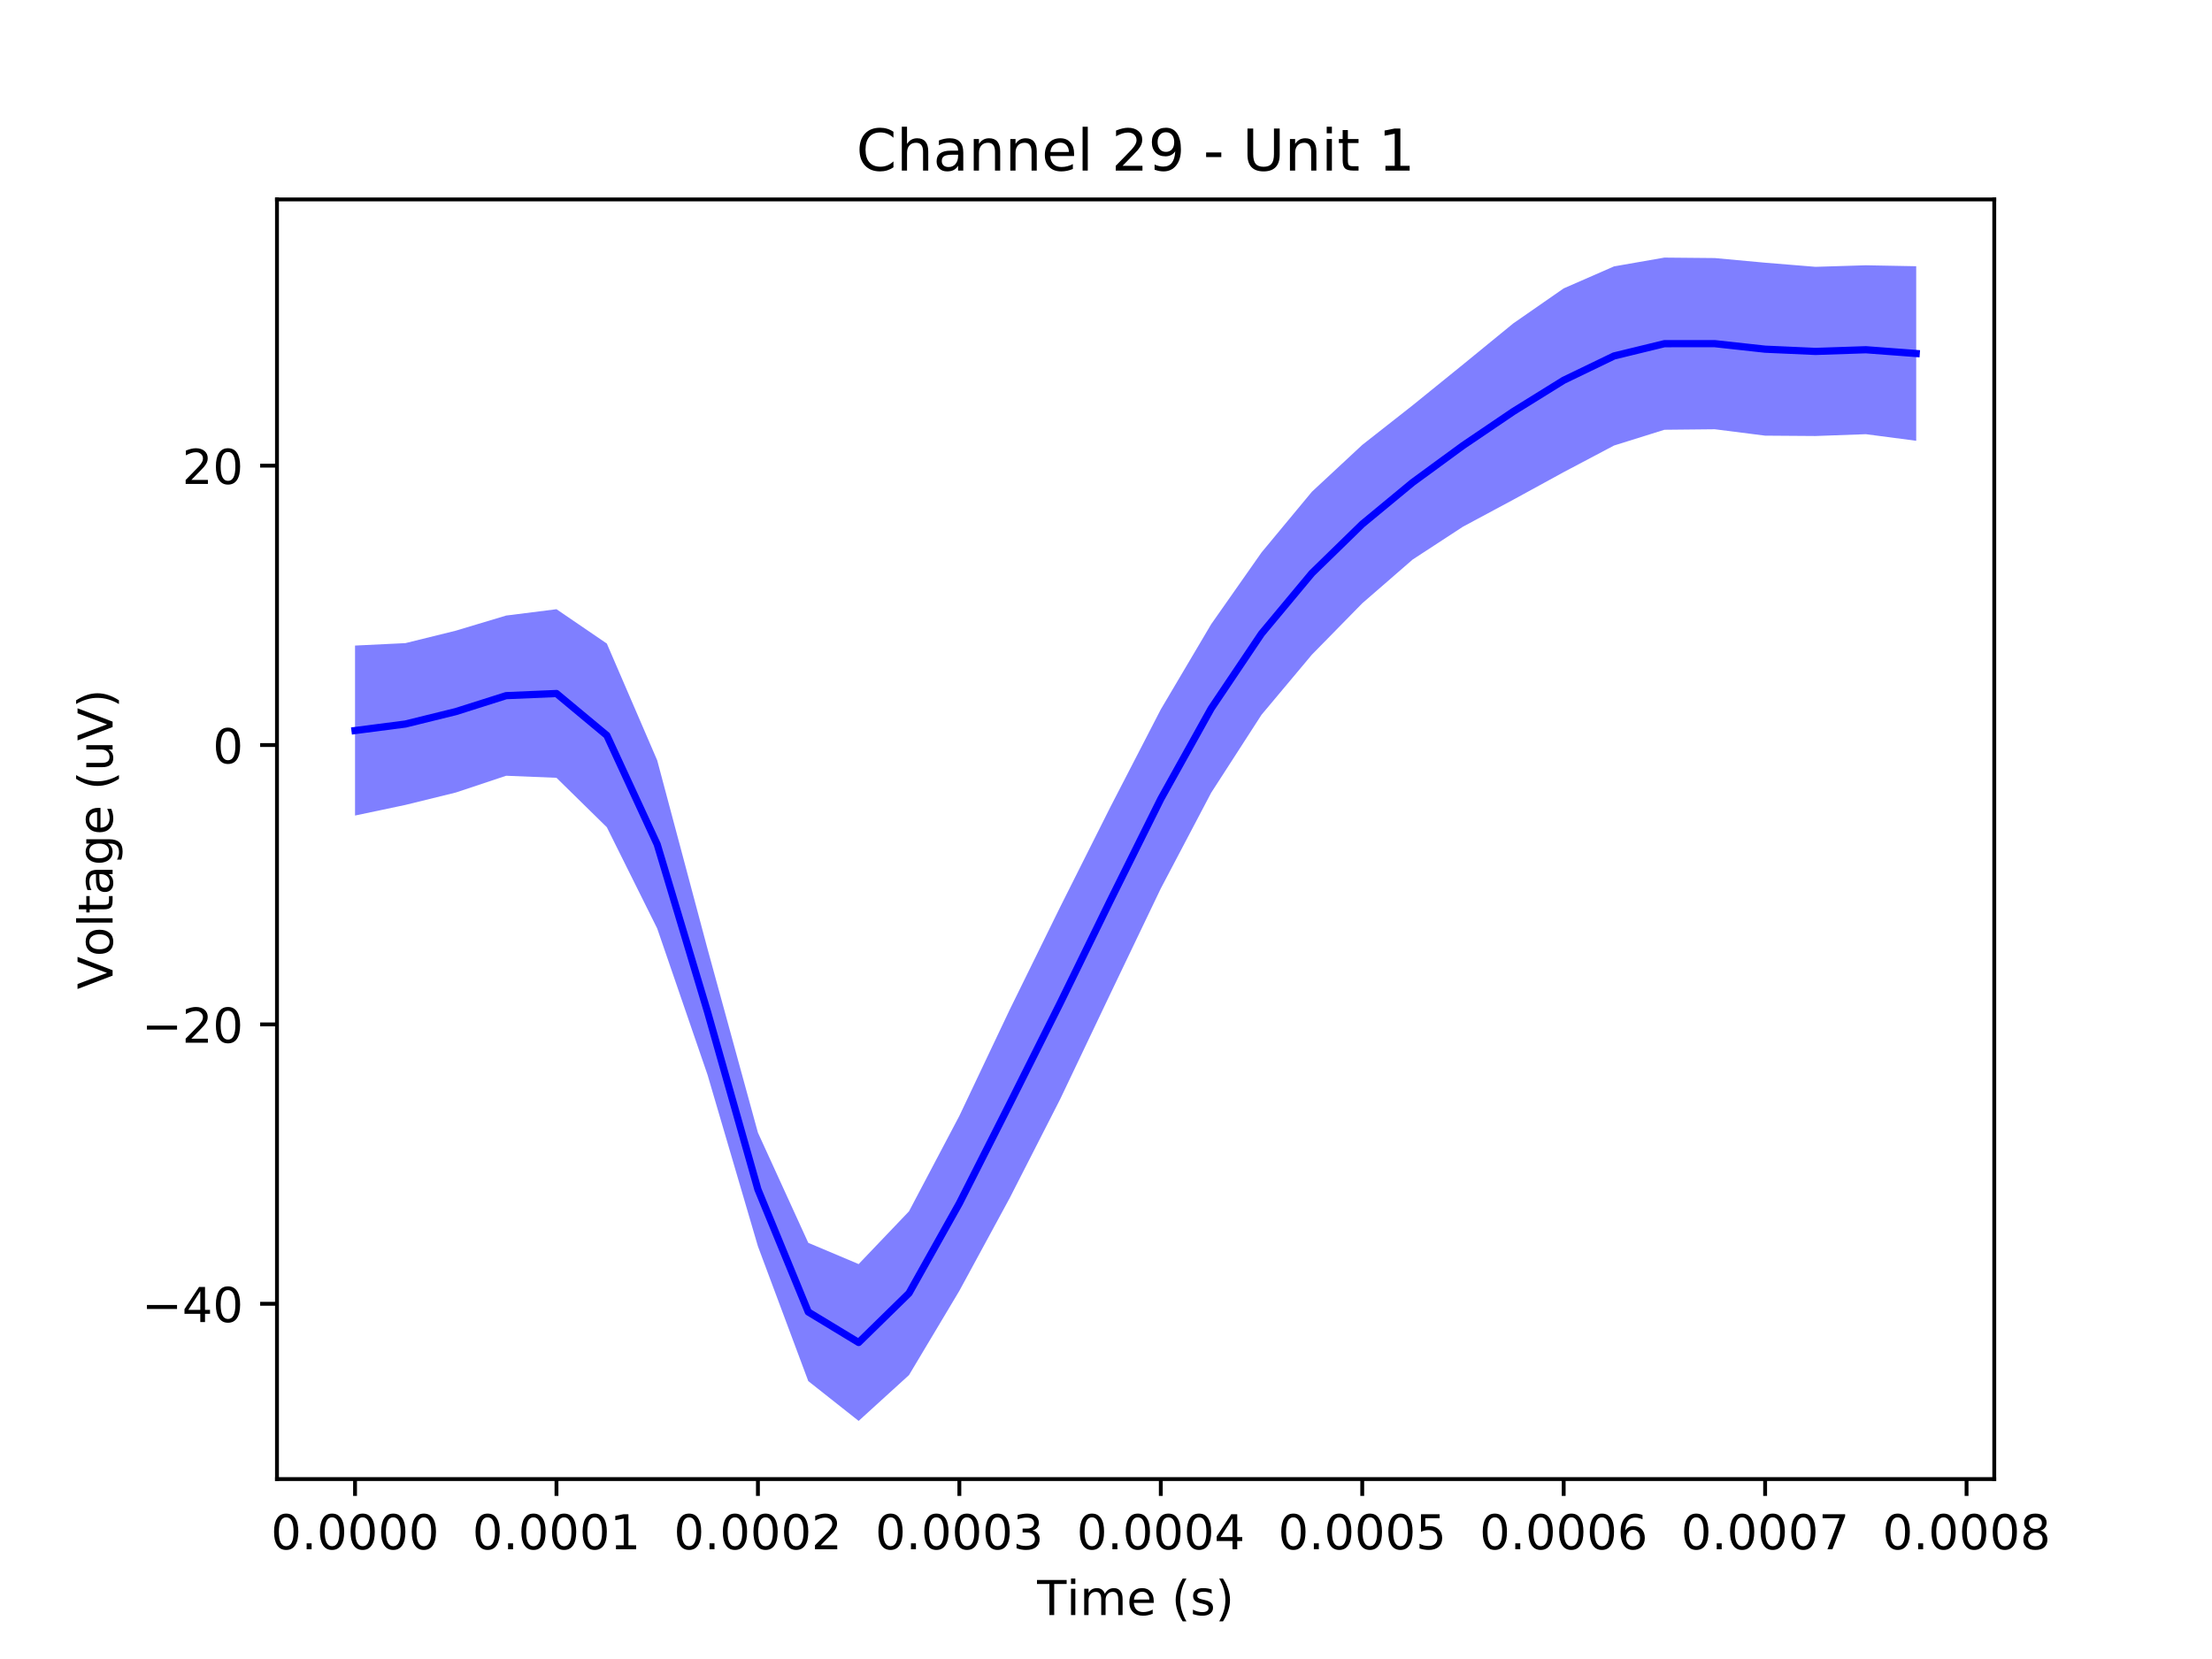
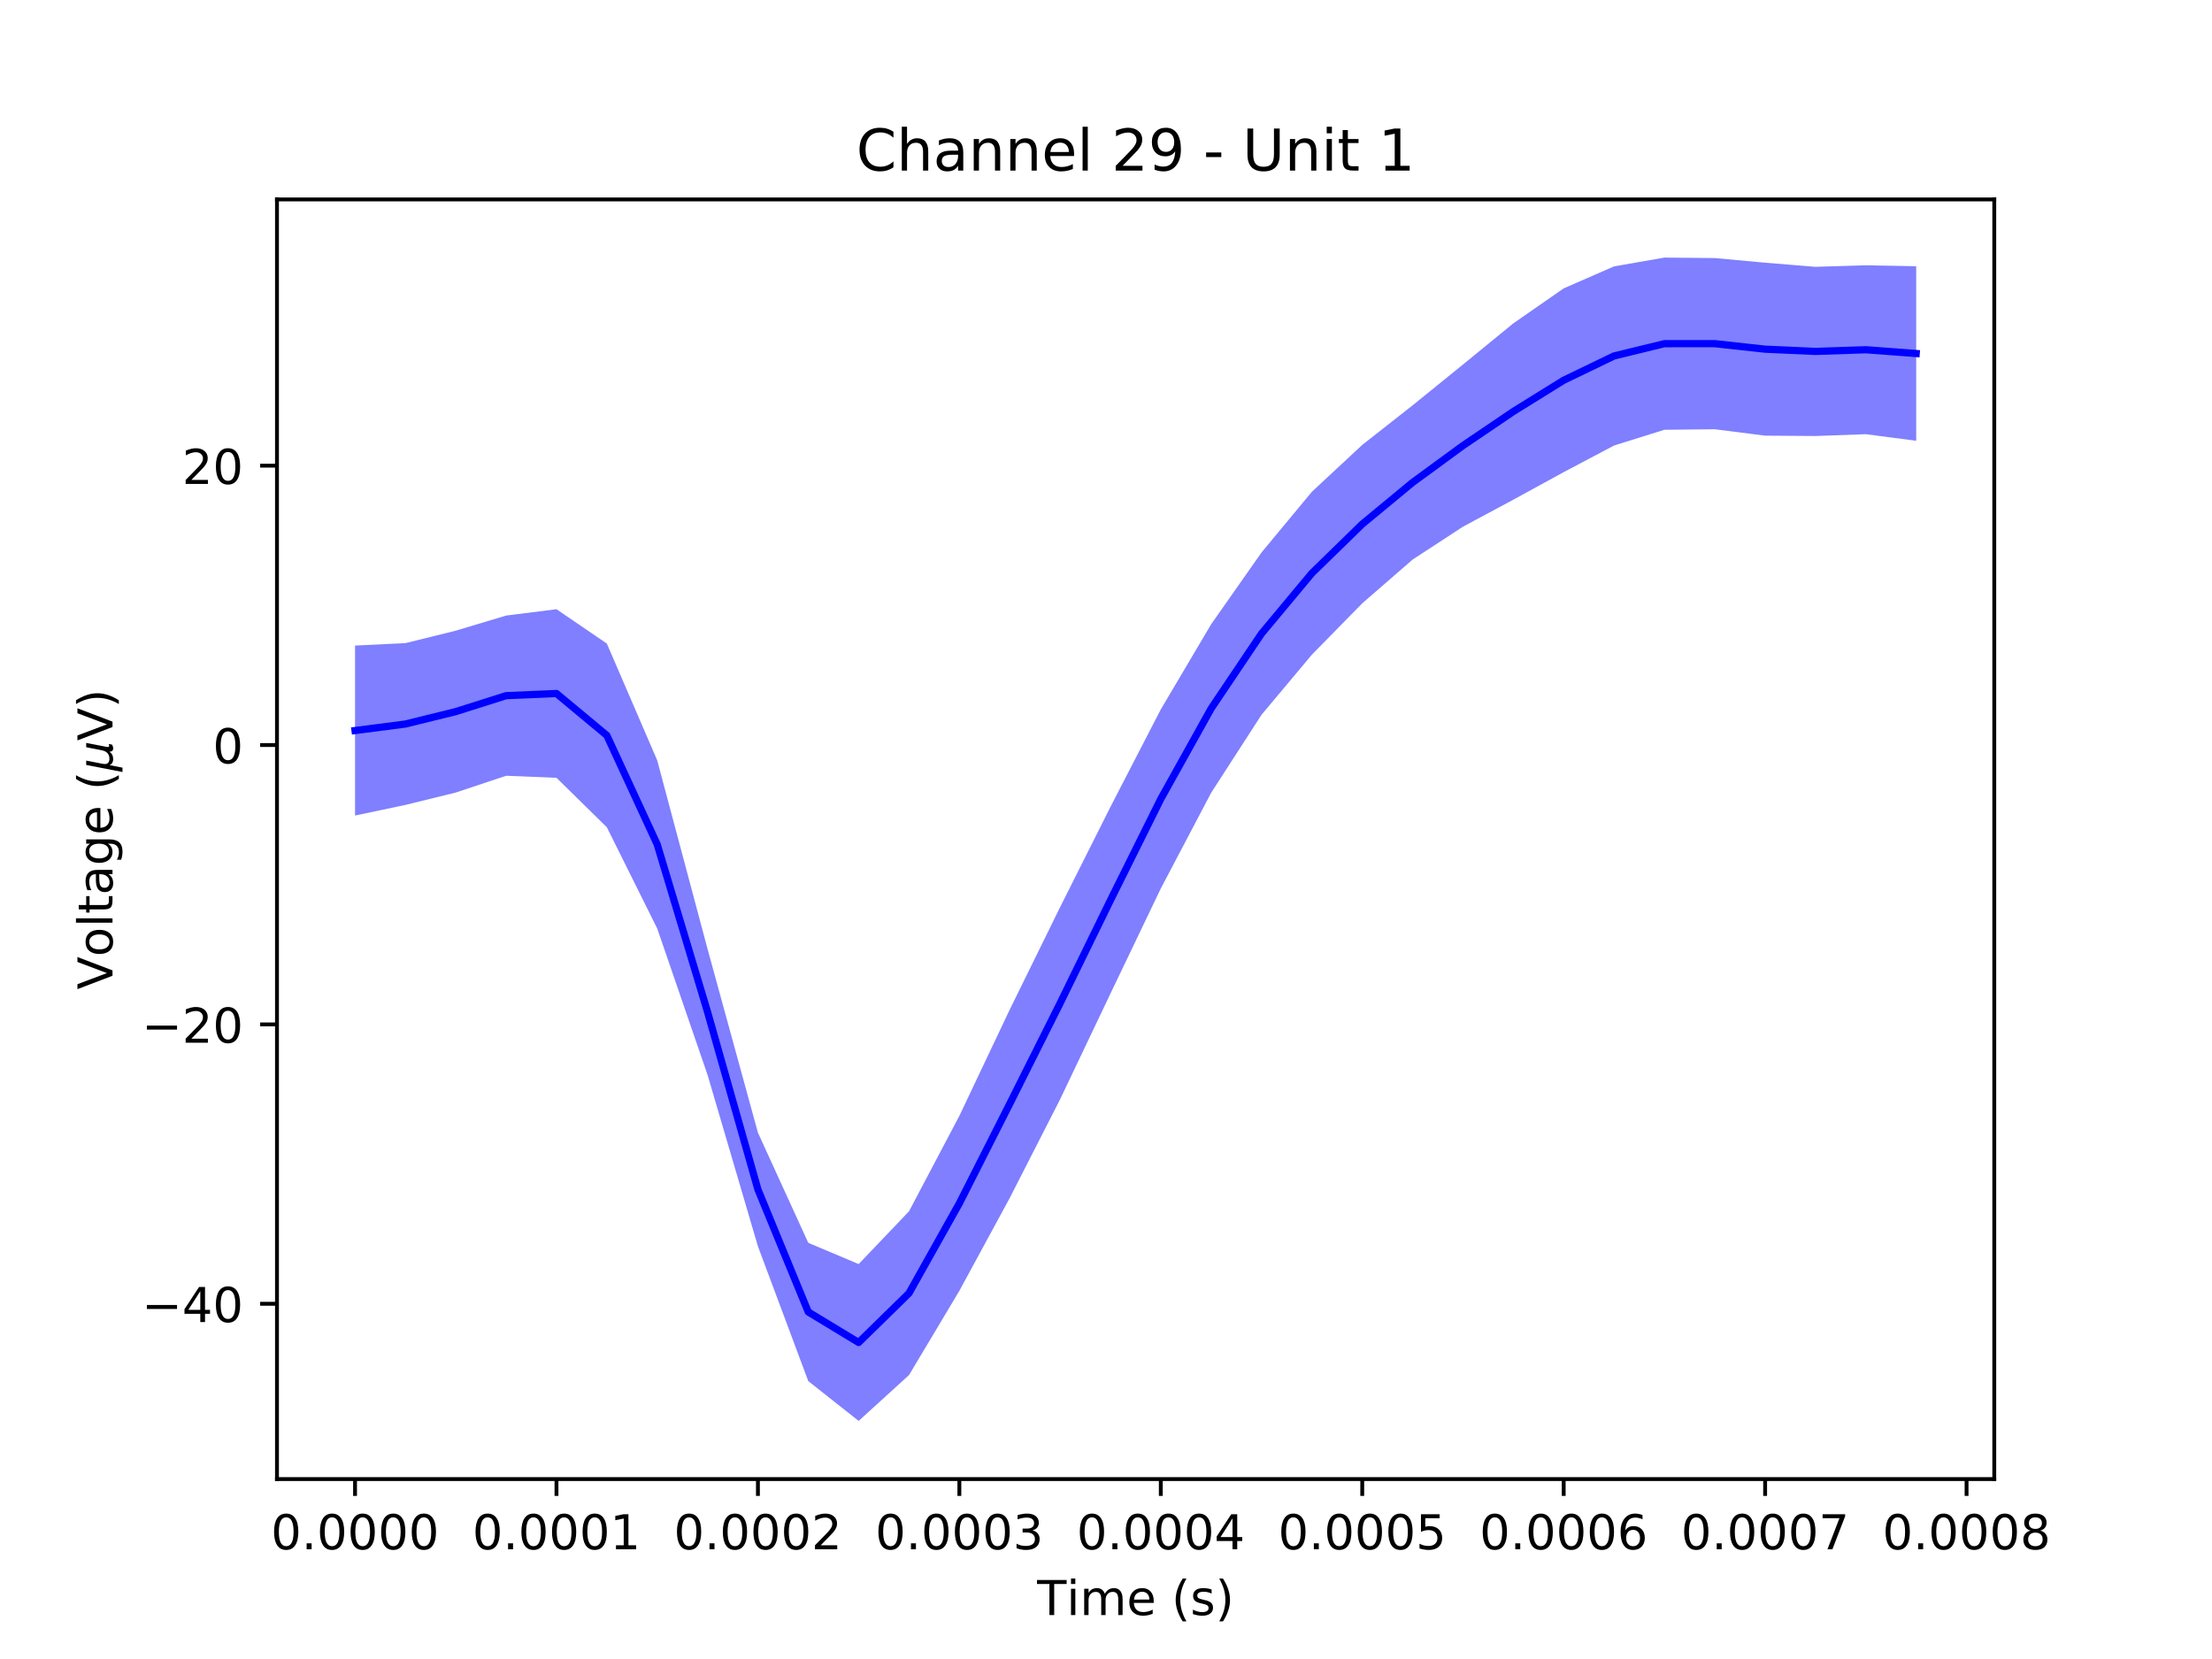
<svg xmlns="http://www.w3.org/2000/svg" xmlns:xlink="http://www.w3.org/1999/xlink" height="345pt" version="1.1" viewBox="0 0 460 345" width="460pt">
  <defs>
    <style type="text/css">
*{stroke-linecap:butt;stroke-linejoin:round;}
  </style>
  </defs>
  <g id="figure_1">
    <g id="patch_1">
      <path d="M 0 345.6  L 460.8 345.6  L 460.8 0  L 0 0  z " style="fill:#ffffff;" />
    </g>
    <g id="axes_1">
      <g id="patch_2">
        <path d="M 57.6 307.584  L 414.72 307.584  L 414.72 41.472  L 57.6 41.472  z " style="fill:#ffffff;" />
      </g>
      <g id="PolyCollection_1">
        <defs>
-           <path d="M 73.833 -211.352  L 73.833 -176.002  L 84.305 -178.211  L 94.778 -180.786  L 105.251 -184.276  L 115.724 -183.851  L 126.196 -173.571  L 136.669 -152.519  L 147.142 -122.067  L 157.615 -86.422  L 168.087 -58.39  L 178.56 -50.112  L 189.033 -59.642  L 199.505 -77.167  L 209.978 -96.463  L 220.451 -116.98  L 230.924 -138.973  L 241.396 -160.834  L 251.869 -180.737  L 262.342 -196.959  L 272.815 -209.457  L 283.287 -220.136  L 293.76 -229.231  L 304.233 -236.071  L 314.705 -241.687  L 325.178 -247.416  L 335.651 -252.951  L 346.124 -256.227  L 356.596 -256.334  L 367.069 -255.004  L 377.542 -254.928  L 388.015 -255.308  L 398.487 -253.936  L 398.487 -290.236  L 398.487 -290.236  L 388.015 -290.433  L 377.542 -290.112  L 367.069 -290.969  L 356.596 -291.935  L 346.124 -292.032  L 335.651 -290.204  L 325.178 -285.629  L 314.705 -278.356  L 304.233 -269.793  L 293.76 -261.307  L 283.287 -253.077  L 272.815 -243.336  L 262.342 -230.711  L 251.869 -215.785  L 241.396 -198.078  L 230.924 -177.803  L 220.451 -156.942  L 209.978 -135.635  L 199.505 -113.549  L 189.033 -93.698  L 178.56 -82.726  L 168.087 -87.146  L 157.615 -110.062  L 147.142 -148.246  L 136.669 -187.49  L 126.196 -211.766  L 115.724 -218.911  L 105.251 -217.591  L 94.778 -214.444  L 84.305 -211.858  L 73.833 -211.352  z " id="mf8bb5bf5ec" />
+           <path d="M 73.833 -211.352  L 73.833 -176.002  L 84.305 -178.211  L 94.778 -180.786  L 105.251 -184.276  L 115.724 -183.851  L 126.196 -173.571  L 136.669 -152.519  L 147.142 -122.067  L 157.615 -86.422  L 168.087 -58.39  L 178.56 -50.112  L 189.033 -59.642  L 199.505 -77.167  L 209.978 -96.463  L 220.451 -116.98  L 230.924 -138.973  L 241.396 -160.834  L 251.869 -180.737  L 262.342 -196.959  L 272.815 -209.457  L 283.287 -220.136  L 293.76 -229.231  L 304.233 -236.071  L 314.705 -241.687  L 325.178 -247.416  L 335.651 -252.951  L 346.124 -256.227  L 356.596 -256.334  L 367.069 -255.004  L 377.542 -254.928  L 388.015 -255.308  L 398.487 -253.936  L 398.487 -290.236  L 398.487 -290.236  L 388.015 -290.433  L 377.542 -290.112  L 367.069 -290.969  L 356.596 -291.935  L 346.124 -292.032  L 335.651 -290.204  L 325.178 -285.629  L 314.705 -278.356  L 304.233 -269.793  L 293.76 -261.307  L 283.287 -253.077  L 272.815 -243.336  L 262.342 -230.711  L 251.869 -215.785  L 241.396 -198.078  L 230.924 -177.803  L 220.451 -156.942  L 209.978 -135.635  L 199.505 -113.549  L 189.033 -93.698  L 178.56 -82.726  L 168.087 -87.146  L 157.615 -110.062  L 147.142 -148.246  L 136.669 -187.49  L 126.196 -211.766  L 115.724 -218.911  L 105.251 -217.591  L 94.778 -214.444  L 84.305 -211.858  L 73.833 -211.352  z " id="mc95b40fbfa" />
        </defs>
-         <g clip-path="url(#p60484fa38f)">
-           <use style="fill:#0000ff;fill-opacity:0.5;" x="0" xlink:href="#mf8bb5bf5ec" y="345.6" />
+         <g clip-path="url(#pcff6b17950)">
+           <use style="fill:#0000ff;fill-opacity:0.5;" x="0" xlink:href="#mc95b40fbfa" y="345.6" />
        </g>
      </g>
      <g id="matplotlib.axis_1">
        <g id="xtick_1">
          <g id="line2d_1">
            <defs>
-               <path d="M 0 0  L 0 3.5  " id="mb1697b94e2" style="stroke:#000000;stroke-width:0.8;" />
-             </defs>
-             <g>
-               <use style="stroke:#000000;stroke-width:0.8;" x="73.833" xlink:href="#mb1697b94e2" y="307.584" />
+               <path d="M 0 0  L 0 3.5  " id="m19b04c2146" style="stroke:#000000;stroke-width:0.8;" />
+             </defs>
+             <g>
+               <use style="stroke:#000000;stroke-width:0.8;" x="73.833" xlink:href="#m19b04c2146" y="307.584" />
            </g>
          </g>
          <g id="text_1">
            <defs>
              <path d="M 31.781 66.406  Q 24.172 66.406 20.328 58.906  Q 16.5 51.422 16.5 36.375  Q 16.5 21.391 20.328 13.891  Q 24.172 6.391 31.781 6.391  Q 39.453 6.391 43.281 13.891  Q 47.125 21.391 47.125 36.375  Q 47.125 51.422 43.281 58.906  Q 39.453 66.406 31.781 66.406  z M 31.781 74.219  Q 44.047 74.219 50.516 64.516  Q 56.984 54.828 56.984 36.375  Q 56.984 17.969 50.516 8.266  Q 44.047 -1.422 31.781 -1.422  Q 19.531 -1.422 13.062 8.266  Q 6.594 17.969 6.594 36.375  Q 6.594 54.828 13.062 64.516  Q 19.531 74.219 31.781 74.219  z " id="DejaVuSans-30" />
              <path d="M 10.688 12.406  L 21 12.406  L 21 0  L 10.688 0  z " id="DejaVuSans-2e" />
            </defs>
            <g transform="translate(56.33742 322.1824)scale(0.1 -0.1)">
              <use xlink:href="#DejaVuSans-30" />
              <use x="63.623" xlink:href="#DejaVuSans-2e" />
              <use x="95.41" xlink:href="#DejaVuSans-30" />
              <use x="159.033" xlink:href="#DejaVuSans-30" />
              <use x="222.656" xlink:href="#DejaVuSans-30" />
              <use x="286.279" xlink:href="#DejaVuSans-30" />
            </g>
          </g>
        </g>
        <g id="xtick_2">
          <g id="line2d_2">
            <g>
-               <use style="stroke:#000000;stroke-width:0.8;" x="115.724" xlink:href="#mb1697b94e2" y="307.584" />
+               <use style="stroke:#000000;stroke-width:0.8;" x="115.724" xlink:href="#m19b04c2146" y="307.584" />
            </g>
          </g>
          <g id="text_2">
            <defs>
              <path d="M 12.406 8.297  L 28.516 8.297  L 28.516 63.922  L 10.984 60.406  L 10.984 69.391  L 28.422 72.906  L 38.281 72.906  L 38.281 8.297  L 54.391 8.297  L 54.391 0  L 12.406 0  z " id="DejaVuSans-31" />
            </defs>
            <g transform="translate(98.22832 322.1824)scale(0.1 -0.1)">
              <use xlink:href="#DejaVuSans-30" />
              <use x="63.623" xlink:href="#DejaVuSans-2e" />
              <use x="95.41" xlink:href="#DejaVuSans-30" />
              <use x="159.033" xlink:href="#DejaVuSans-30" />
              <use x="222.656" xlink:href="#DejaVuSans-30" />
              <use x="286.279" xlink:href="#DejaVuSans-31" />
            </g>
          </g>
        </g>
        <g id="xtick_3">
          <g id="line2d_3">
            <g>
-               <use style="stroke:#000000;stroke-width:0.8;" x="157.615" xlink:href="#mb1697b94e2" y="307.584" />
+               <use style="stroke:#000000;stroke-width:0.8;" x="157.615" xlink:href="#m19b04c2146" y="307.584" />
            </g>
          </g>
          <g id="text_3">
            <defs>
              <path d="M 19.188 8.297  L 53.609 8.297  L 53.609 0  L 7.328 0  L 7.328 8.297  Q 12.938 14.109 22.625 23.891  Q 32.328 33.688 34.812 36.531  Q 39.547 41.844 41.422 45.531  Q 43.312 49.219 43.312 52.781  Q 43.312 58.594 39.234 62.25  Q 35.156 65.922 28.609 65.922  Q 23.969 65.922 18.812 64.312  Q 13.672 62.703 7.812 59.422  L 7.812 69.391  Q 13.766 71.781 18.938 73  Q 24.125 74.219 28.422 74.219  Q 39.75 74.219 46.484 68.547  Q 53.219 62.891 53.219 53.422  Q 53.219 48.922 51.531 44.891  Q 49.859 40.875 45.406 35.406  Q 44.188 33.984 37.641 27.219  Q 31.109 20.453 19.188 8.297  z " id="DejaVuSans-32" />
            </defs>
            <g transform="translate(140.1192 322.1824)scale(0.1 -0.1)">
              <use xlink:href="#DejaVuSans-30" />
              <use x="63.623" xlink:href="#DejaVuSans-2e" />
              <use x="95.41" xlink:href="#DejaVuSans-30" />
              <use x="159.033" xlink:href="#DejaVuSans-30" />
              <use x="222.656" xlink:href="#DejaVuSans-30" />
              <use x="286.279" xlink:href="#DejaVuSans-32" />
            </g>
          </g>
        </g>
        <g id="xtick_4">
          <g id="line2d_4">
            <g>
-               <use style="stroke:#000000;stroke-width:0.8;" x="199.505" xlink:href="#mb1697b94e2" y="307.584" />
+               <use style="stroke:#000000;stroke-width:0.8;" x="199.505" xlink:href="#m19b04c2146" y="307.584" />
            </g>
          </g>
          <g id="text_4">
            <defs>
              <path d="M 40.578 39.312  Q 47.656 37.797 51.625 33  Q 55.609 28.219 55.609 21.188  Q 55.609 10.406 48.188 4.484  Q 40.766 -1.422 27.094 -1.422  Q 22.516 -1.422 17.656 -0.516  Q 12.797 0.391 7.625 2.203  L 7.625 11.719  Q 11.719 9.328 16.594 8.109  Q 21.484 6.891 26.812 6.891  Q 36.078 6.891 40.938 10.547  Q 45.797 14.203 45.797 21.188  Q 45.797 27.641 41.281 31.266  Q 36.766 34.906 28.719 34.906  L 20.219 34.906  L 20.219 43.016  L 29.109 43.016  Q 36.375 43.016 40.234 45.922  Q 44.094 48.828 44.094 54.297  Q 44.094 59.906 40.109 62.906  Q 36.141 65.922 28.719 65.922  Q 24.656 65.922 20.016 65.031  Q 15.375 64.156 9.812 62.312  L 9.812 71.094  Q 15.438 72.656 20.344 73.438  Q 25.25 74.219 29.594 74.219  Q 40.828 74.219 47.359 69.109  Q 53.906 64.016 53.906 55.328  Q 53.906 49.266 50.438 45.094  Q 46.969 40.922 40.578 39.312  z " id="DejaVuSans-33" />
            </defs>
            <g transform="translate(182.0101 322.1824)scale(0.1 -0.1)">
              <use xlink:href="#DejaVuSans-30" />
              <use x="63.623" xlink:href="#DejaVuSans-2e" />
              <use x="95.41" xlink:href="#DejaVuSans-30" />
              <use x="159.033" xlink:href="#DejaVuSans-30" />
              <use x="222.656" xlink:href="#DejaVuSans-30" />
              <use x="286.279" xlink:href="#DejaVuSans-33" />
            </g>
          </g>
        </g>
        <g id="xtick_5">
          <g id="line2d_5">
            <g>
-               <use style="stroke:#000000;stroke-width:0.8;" x="241.396" xlink:href="#mb1697b94e2" y="307.584" />
+               <use style="stroke:#000000;stroke-width:0.8;" x="241.396" xlink:href="#m19b04c2146" y="307.584" />
            </g>
          </g>
          <g id="text_5">
            <defs>
              <path d="M 37.797 64.312  L 12.891 25.391  L 37.797 25.391  z M 35.203 72.906  L 47.609 72.906  L 47.609 25.391  L 58.016 25.391  L 58.016 17.188  L 47.609 17.188  L 47.609 0  L 37.797 0  L 37.797 17.188  L 4.891 17.188  L 4.891 26.703  z " id="DejaVuSans-34" />
            </defs>
            <g transform="translate(223.9011 322.1824)scale(0.1 -0.1)">
              <use xlink:href="#DejaVuSans-30" />
              <use x="63.623" xlink:href="#DejaVuSans-2e" />
              <use x="95.41" xlink:href="#DejaVuSans-30" />
              <use x="159.033" xlink:href="#DejaVuSans-30" />
              <use x="222.656" xlink:href="#DejaVuSans-30" />
              <use x="286.279" xlink:href="#DejaVuSans-34" />
            </g>
          </g>
        </g>
        <g id="xtick_6">
          <g id="line2d_6">
            <g>
-               <use style="stroke:#000000;stroke-width:0.8;" x="283.287" xlink:href="#mb1697b94e2" y="307.584" />
+               <use style="stroke:#000000;stroke-width:0.8;" x="283.287" xlink:href="#m19b04c2146" y="307.584" />
            </g>
          </g>
          <g id="text_6">
            <defs>
              <path d="M 10.797 72.906  L 49.516 72.906  L 49.516 64.594  L 19.828 64.594  L 19.828 46.734  Q 21.969 47.469 24.109 47.828  Q 26.266 48.188 28.422 48.188  Q 40.625 48.188 47.75 41.5  Q 54.891 34.812 54.891 23.391  Q 54.891 11.625 47.562 5.094  Q 40.234 -1.422 26.906 -1.422  Q 22.312 -1.422 17.547 -0.641  Q 12.797 0.141 7.719 1.703  L 7.719 11.625  Q 12.109 9.234 16.797 8.062  Q 21.484 6.891 26.703 6.891  Q 35.156 6.891 40.078 11.328  Q 45.016 15.766 45.016 23.391  Q 45.016 31 40.078 35.438  Q 35.156 39.891 26.703 39.891  Q 22.75 39.891 18.812 39.016  Q 14.891 38.141 10.797 36.281  z " id="DejaVuSans-35" />
            </defs>
            <g transform="translate(265.792 322.1824)scale(0.1 -0.1)">
              <use xlink:href="#DejaVuSans-30" />
              <use x="63.623" xlink:href="#DejaVuSans-2e" />
              <use x="95.41" xlink:href="#DejaVuSans-30" />
              <use x="159.033" xlink:href="#DejaVuSans-30" />
              <use x="222.656" xlink:href="#DejaVuSans-30" />
              <use x="286.279" xlink:href="#DejaVuSans-35" />
            </g>
          </g>
        </g>
        <g id="xtick_7">
          <g id="line2d_7">
            <g>
-               <use style="stroke:#000000;stroke-width:0.8;" x="325.178" xlink:href="#mb1697b94e2" y="307.584" />
+               <use style="stroke:#000000;stroke-width:0.8;" x="325.178" xlink:href="#m19b04c2146" y="307.584" />
            </g>
          </g>
          <g id="text_7">
            <defs>
              <path d="M 33.016 40.375  Q 26.375 40.375 22.484 35.828  Q 18.609 31.297 18.609 23.391  Q 18.609 15.531 22.484 10.953  Q 26.375 6.391 33.016 6.391  Q 39.656 6.391 43.531 10.953  Q 47.406 15.531 47.406 23.391  Q 47.406 31.297 43.531 35.828  Q 39.656 40.375 33.016 40.375  z M 52.594 71.297  L 52.594 62.312  Q 48.875 64.062 45.094 64.984  Q 41.312 65.922 37.594 65.922  Q 27.828 65.922 22.672 59.328  Q 17.531 52.734 16.797 39.406  Q 19.672 43.656 24.016 45.922  Q 28.375 48.188 33.594 48.188  Q 44.578 48.188 50.953 41.516  Q 57.328 34.859 57.328 23.391  Q 57.328 12.156 50.688 5.359  Q 44.047 -1.422 33.016 -1.422  Q 20.359 -1.422 13.672 8.266  Q 6.984 17.969 6.984 36.375  Q 6.984 53.656 15.188 63.938  Q 23.391 74.219 37.203 74.219  Q 40.922 74.219 44.703 73.484  Q 48.484 72.75 52.594 71.297  z " id="DejaVuSans-36" />
            </defs>
            <g transform="translate(307.6829 322.1824)scale(0.1 -0.1)">
              <use xlink:href="#DejaVuSans-30" />
              <use x="63.623" xlink:href="#DejaVuSans-2e" />
              <use x="95.41" xlink:href="#DejaVuSans-30" />
              <use x="159.033" xlink:href="#DejaVuSans-30" />
              <use x="222.656" xlink:href="#DejaVuSans-30" />
              <use x="286.279" xlink:href="#DejaVuSans-36" />
            </g>
          </g>
        </g>
        <g id="xtick_8">
          <g id="line2d_8">
            <g>
-               <use style="stroke:#000000;stroke-width:0.8;" x="367.069" xlink:href="#mb1697b94e2" y="307.584" />
+               <use style="stroke:#000000;stroke-width:0.8;" x="367.069" xlink:href="#m19b04c2146" y="307.584" />
            </g>
          </g>
          <g id="text_8">
            <defs>
              <path d="M 8.203 72.906  L 55.078 72.906  L 55.078 68.703  L 28.609 0  L 18.312 0  L 43.219 64.594  L 8.203 64.594  z " id="DejaVuSans-37" />
            </defs>
            <g transform="translate(349.5738 322.1824)scale(0.1 -0.1)">
              <use xlink:href="#DejaVuSans-30" />
              <use x="63.623" xlink:href="#DejaVuSans-2e" />
              <use x="95.41" xlink:href="#DejaVuSans-30" />
              <use x="159.033" xlink:href="#DejaVuSans-30" />
              <use x="222.656" xlink:href="#DejaVuSans-30" />
              <use x="286.279" xlink:href="#DejaVuSans-37" />
            </g>
          </g>
        </g>
        <g id="xtick_9">
          <g id="line2d_9">
            <g>
-               <use style="stroke:#000000;stroke-width:0.8;" x="408.96" xlink:href="#mb1697b94e2" y="307.584" />
+               <use style="stroke:#000000;stroke-width:0.8;" x="408.96" xlink:href="#m19b04c2146" y="307.584" />
            </g>
          </g>
          <g id="text_9">
            <defs>
              <path d="M 31.781 34.625  Q 24.75 34.625 20.719 30.859  Q 16.703 27.094 16.703 20.516  Q 16.703 13.922 20.719 10.156  Q 24.75 6.391 31.781 6.391  Q 38.812 6.391 42.859 10.172  Q 46.922 13.969 46.922 20.516  Q 46.922 27.094 42.891 30.859  Q 38.875 34.625 31.781 34.625  z M 21.922 38.812  Q 15.578 40.375 12.031 44.719  Q 8.5 49.078 8.5 55.328  Q 8.5 64.062 14.719 69.141  Q 20.953 74.219 31.781 74.219  Q 42.672 74.219 48.875 69.141  Q 55.078 64.062 55.078 55.328  Q 55.078 49.078 51.531 44.719  Q 48 40.375 41.703 38.812  Q 48.828 37.156 52.797 32.312  Q 56.781 27.484 56.781 20.516  Q 56.781 9.906 50.312 4.234  Q 43.844 -1.422 31.781 -1.422  Q 19.734 -1.422 13.25 4.234  Q 6.781 9.906 6.781 20.516  Q 6.781 27.484 10.781 32.312  Q 14.797 37.156 21.922 38.812  z M 18.312 54.391  Q 18.312 48.734 21.844 45.562  Q 25.391 42.391 31.781 42.391  Q 38.141 42.391 41.719 45.562  Q 45.312 48.734 45.312 54.391  Q 45.312 60.062 41.719 63.234  Q 38.141 66.406 31.781 66.406  Q 25.391 66.406 21.844 63.234  Q 18.312 60.062 18.312 54.391  z " id="DejaVuSans-38" />
            </defs>
            <g transform="translate(391.4647 322.1824)scale(0.1 -0.1)">
              <use xlink:href="#DejaVuSans-30" />
              <use x="63.623" xlink:href="#DejaVuSans-2e" />
              <use x="95.41" xlink:href="#DejaVuSans-30" />
              <use x="159.033" xlink:href="#DejaVuSans-30" />
              <use x="222.656" xlink:href="#DejaVuSans-30" />
              <use x="286.279" xlink:href="#DejaVuSans-38" />
            </g>
          </g>
        </g>
        <g id="text_10">
          <defs>
            <path d="M -0.297 72.906  L 61.375 72.906  L 61.375 64.594  L 35.5 64.594  L 35.5 0  L 25.594 0  L 25.594 64.594  L -0.297 64.594  z " id="DejaVuSans-54" />
            <path d="M 9.422 54.688  L 18.406 54.688  L 18.406 0  L 9.422 0  z M 9.422 75.984  L 18.406 75.984  L 18.406 64.594  L 9.422 64.594  z " id="DejaVuSans-69" />
            <path d="M 52 44.188  Q 55.375 50.25 60.062 53.125  Q 64.75 56 71.094 56  Q 79.641 56 84.281 50.016  Q 88.922 44.047 88.922 33.016  L 88.922 0  L 79.891 0  L 79.891 32.719  Q 79.891 40.578 77.094 44.375  Q 74.312 48.188 68.609 48.188  Q 61.625 48.188 57.562 43.547  Q 53.516 38.922 53.516 30.906  L 53.516 0  L 44.484 0  L 44.484 32.719  Q 44.484 40.625 41.703 44.406  Q 38.922 48.188 33.109 48.188  Q 26.219 48.188 22.156 43.531  Q 18.109 38.875 18.109 30.906  L 18.109 0  L 9.078 0  L 9.078 54.688  L 18.109 54.688  L 18.109 46.188  Q 21.188 51.219 25.484 53.609  Q 29.781 56 35.688 56  Q 41.656 56 45.828 52.969  Q 50 49.953 52 44.188  z " id="DejaVuSans-6d" />
            <path d="M 56.203 29.594  L 56.203 25.203  L 14.891 25.203  Q 15.484 15.922 20.484 11.062  Q 25.484 6.203 34.422 6.203  Q 39.594 6.203 44.453 7.469  Q 49.312 8.734 54.109 11.281  L 54.109 2.781  Q 49.266 0.734 44.188 -0.344  Q 39.109 -1.422 33.891 -1.422  Q 20.797 -1.422 13.156 6.188  Q 5.516 13.812 5.516 26.812  Q 5.516 40.234 12.766 48.109  Q 20.016 56 32.328 56  Q 43.359 56 49.781 48.891  Q 56.203 41.797 56.203 29.594  z M 47.219 32.234  Q 47.125 39.594 43.094 43.984  Q 39.062 48.391 32.422 48.391  Q 24.906 48.391 20.391 44.141  Q 15.875 39.891 15.188 32.172  z " id="DejaVuSans-65" />
            <path id="DejaVuSans-20" />
            <path d="M 31 75.875  Q 24.469 64.656 21.281 53.656  Q 18.109 42.672 18.109 31.391  Q 18.109 20.125 21.312 9.062  Q 24.516 -2 31 -13.188  L 23.188 -13.188  Q 15.875 -1.703 12.234 9.375  Q 8.594 20.453 8.594 31.391  Q 8.594 42.281 12.203 53.312  Q 15.828 64.359 23.188 75.875  z " id="DejaVuSans-28" />
            <path d="M 44.281 53.078  L 44.281 44.578  Q 40.484 46.531 36.375 47.5  Q 32.281 48.484 27.875 48.484  Q 21.188 48.484 17.844 46.438  Q 14.5 44.391 14.5 40.281  Q 14.5 37.156 16.891 35.375  Q 19.281 33.594 26.516 31.984  L 29.594 31.297  Q 39.156 29.25 43.188 25.516  Q 47.219 21.781 47.219 15.094  Q 47.219 7.469 41.188 3.016  Q 35.156 -1.422 24.609 -1.422  Q 20.219 -1.422 15.453 -0.562  Q 10.688 0.297 5.422 2  L 5.422 11.281  Q 10.406 8.688 15.234 7.391  Q 20.062 6.109 24.812 6.109  Q 31.156 6.109 34.562 8.281  Q 37.984 10.453 37.984 14.406  Q 37.984 18.062 35.516 20.016  Q 33.062 21.969 24.703 23.781  L 21.578 24.516  Q 13.234 26.266 9.516 29.906  Q 5.812 33.547 5.812 39.891  Q 5.812 47.609 11.281 51.797  Q 16.75 56 26.812 56  Q 31.781 56 36.172 55.266  Q 40.578 54.547 44.281 53.078  z " id="DejaVuSans-73" />
            <path d="M 8.016 75.875  L 15.828 75.875  Q 23.141 64.359 26.781 53.312  Q 30.422 42.281 30.422 31.391  Q 30.422 20.453 26.781 9.375  Q 23.141 -1.703 15.828 -13.188  L 8.016 -13.188  Q 14.5 -2 17.703 9.062  Q 20.906 20.125 20.906 31.391  Q 20.906 42.672 17.703 53.656  Q 14.5 64.656 8.016 75.875  z " id="DejaVuSans-29" />
          </defs>
          <g transform="translate(215.6772 335.8606)scale(0.1 -0.1)">
            <use xlink:href="#DejaVuSans-54" />
            <use x="61.037" xlink:href="#DejaVuSans-69" />
            <use x="88.82" xlink:href="#DejaVuSans-6d" />
            <use x="186.232" xlink:href="#DejaVuSans-65" />
            <use x="247.756" xlink:href="#DejaVuSans-20" />
            <use x="279.543" xlink:href="#DejaVuSans-28" />
            <use x="318.557" xlink:href="#DejaVuSans-73" />
            <use x="370.656" xlink:href="#DejaVuSans-29" />
          </g>
        </g>
      </g>
      <g id="matplotlib.axis_2">
        <g id="ytick_1">
          <g id="line2d_10">
            <defs>
-               <path d="M 0 0  L -3.5 0  " id="m391937a45d" style="stroke:#000000;stroke-width:0.8;" />
-             </defs>
-             <g>
-               <use style="stroke:#000000;stroke-width:0.8;" x="57.6" xlink:href="#m391937a45d" y="271.131" />
+               <path d="M 0 0  L -3.5 0  " id="mc368311659" style="stroke:#000000;stroke-width:0.8;" />
+             </defs>
+             <g>
+               <use style="stroke:#000000;stroke-width:0.8;" x="57.6" xlink:href="#mc368311659" y="271.131" />
            </g>
          </g>
          <g id="text_11">
            <defs>
              <path d="M 10.594 35.5  L 73.188 35.5  L 73.188 27.203  L 10.594 27.203  z " id="DejaVuSans-2212" />
            </defs>
            <g transform="translate(29.49531 274.9304)scale(0.1 -0.1)">
              <use xlink:href="#DejaVuSans-2212" />
              <use x="83.789" xlink:href="#DejaVuSans-34" />
              <use x="147.412" xlink:href="#DejaVuSans-30" />
            </g>
          </g>
        </g>
        <g id="ytick_2">
          <g id="line2d_11">
            <g>
-               <use style="stroke:#000000;stroke-width:0.8;" x="57.6" xlink:href="#m391937a45d" y="213.033" />
+               <use style="stroke:#000000;stroke-width:0.8;" x="57.6" xlink:href="#mc368311659" y="213.033" />
            </g>
          </g>
          <g id="text_12">
            <g transform="translate(29.49531 216.8322)scale(0.1 -0.1)">
              <use xlink:href="#DejaVuSans-2212" />
              <use x="83.789" xlink:href="#DejaVuSans-32" />
              <use x="147.412" xlink:href="#DejaVuSans-30" />
            </g>
          </g>
        </g>
        <g id="ytick_3">
          <g id="line2d_12">
            <g>
-               <use style="stroke:#000000;stroke-width:0.8;" x="57.6" xlink:href="#m391937a45d" y="154.935" />
+               <use style="stroke:#000000;stroke-width:0.8;" x="57.6" xlink:href="#mc368311659" y="154.935" />
            </g>
          </g>
          <g id="text_13">
            <g transform="translate(44.2375 158.734)scale(0.1 -0.1)">
              <use xlink:href="#DejaVuSans-30" />
            </g>
          </g>
        </g>
        <g id="ytick_4">
          <g id="line2d_13">
            <g>
-               <use style="stroke:#000000;stroke-width:0.8;" x="57.6" xlink:href="#m391937a45d" y="96.837" />
+               <use style="stroke:#000000;stroke-width:0.8;" x="57.6" xlink:href="#mc368311659" y="96.837" />
            </g>
          </g>
          <g id="text_14">
            <g transform="translate(37.875 100.6358)scale(0.1 -0.1)">
              <use xlink:href="#DejaVuSans-32" />
              <use x="63.623" xlink:href="#DejaVuSans-30" />
            </g>
          </g>
        </g>
        <g id="text_15">
          <defs>
            <path d="M 28.609 0  L 0.781 72.906  L 11.078 72.906  L 34.188 11.531  L 57.328 72.906  L 67.578 72.906  L 39.797 0  z " id="DejaVuSans-56" />
            <path d="M 30.609 48.391  Q 23.391 48.391 19.188 42.75  Q 14.984 37.109 14.984 27.297  Q 14.984 17.484 19.156 11.844  Q 23.344 6.203 30.609 6.203  Q 37.797 6.203 41.984 11.859  Q 46.188 17.531 46.188 27.297  Q 46.188 37.016 41.984 42.703  Q 37.797 48.391 30.609 48.391  z M 30.609 56  Q 42.328 56 49.016 48.375  Q 55.719 40.766 55.719 27.297  Q 55.719 13.875 49.016 6.219  Q 42.328 -1.422 30.609 -1.422  Q 18.844 -1.422 12.172 6.219  Q 5.516 13.875 5.516 27.297  Q 5.516 40.766 12.172 48.375  Q 18.844 56 30.609 56  z " id="DejaVuSans-6f" />
            <path d="M 9.422 75.984  L 18.406 75.984  L 18.406 0  L 9.422 0  z " id="DejaVuSans-6c" />
            <path d="M 18.312 70.219  L 18.312 54.688  L 36.812 54.688  L 36.812 47.703  L 18.312 47.703  L 18.312 18.016  Q 18.312 11.328 20.141 9.422  Q 21.969 7.516 27.594 7.516  L 36.812 7.516  L 36.812 0  L 27.594 0  Q 17.188 0 13.234 3.875  Q 9.281 7.766 9.281 18.016  L 9.281 47.703  L 2.688 47.703  L 2.688 54.688  L 9.281 54.688  L 9.281 70.219  z " id="DejaVuSans-74" />
            <path d="M 34.281 27.484  Q 23.391 27.484 19.188 25  Q 14.984 22.516 14.984 16.5  Q 14.984 11.719 18.141 8.906  Q 21.297 6.109 26.703 6.109  Q 34.188 6.109 38.703 11.406  Q 43.219 16.703 43.219 25.484  L 43.219 27.484  z M 52.203 31.203  L 52.203 0  L 43.219 0  L 43.219 8.297  Q 40.141 3.328 35.547 0.953  Q 30.953 -1.422 24.312 -1.422  Q 15.922 -1.422 10.953 3.297  Q 6 8.016 6 15.922  Q 6 25.141 12.172 29.828  Q 18.359 34.516 30.609 34.516  L 43.219 34.516  L 43.219 35.406  Q 43.219 41.609 39.141 45  Q 35.062 48.391 27.688 48.391  Q 23 48.391 18.547 47.266  Q 14.109 46.141 10.016 43.891  L 10.016 52.203  Q 14.938 54.109 19.578 55.047  Q 24.219 56 28.609 56  Q 40.484 56 46.344 49.844  Q 52.203 43.703 52.203 31.203  z " id="DejaVuSans-61" />
            <path d="M 45.406 27.984  Q 45.406 37.75 41.375 43.109  Q 37.359 48.484 30.078 48.484  Q 22.859 48.484 18.828 43.109  Q 14.797 37.75 14.797 27.984  Q 14.797 18.266 18.828 12.891  Q 22.859 7.516 30.078 7.516  Q 37.359 7.516 41.375 12.891  Q 45.406 18.266 45.406 27.984  z M 54.391 6.781  Q 54.391 -7.172 48.188 -13.984  Q 42 -20.797 29.203 -20.797  Q 24.469 -20.797 20.266 -20.094  Q 16.062 -19.391 12.109 -17.922  L 12.109 -9.188  Q 16.062 -11.328 19.922 -12.344  Q 23.781 -13.375 27.781 -13.375  Q 36.625 -13.375 41.016 -8.766  Q 45.406 -4.156 45.406 5.172  L 45.406 9.625  Q 42.625 4.781 38.281 2.391  Q 33.938 0 27.875 0  Q 17.828 0 11.672 7.656  Q 5.516 15.328 5.516 27.984  Q 5.516 40.672 11.672 48.328  Q 17.828 56 27.875 56  Q 33.938 56 38.281 53.609  Q 42.625 51.219 45.406 46.391  L 45.406 54.688  L 54.391 54.688  z " id="DejaVuSans-67" />
-             <path d="M 8.5 21.578  L 8.5 54.688  L 17.484 54.688  L 17.484 21.922  Q 17.484 14.156 20.5 10.266  Q 23.531 6.391 29.594 6.391  Q 36.859 6.391 41.078 11.031  Q 45.312 15.672 45.312 23.688  L 45.312 54.688  L 54.297 54.688  L 54.297 0  L 45.312 0  L 45.312 8.406  Q 42.047 3.422 37.719 1  Q 33.406 -1.422 27.688 -1.422  Q 18.266 -1.422 13.375 4.438  Q 8.5 10.297 8.5 21.578  z M 31.109 56  z " id="DejaVuSans-75" />
+             <path d="M -1.312 -20.797  L 13.375 54.688  L 22.406 54.688  L 15.766 20.656  Q 15.578 19.625 15.422 18.359  Q 15.281 17.094 15.281 15.828  Q 15.281 11.281 18.141 8.828  Q 21 6.391 26.312 6.391  Q 33.547 6.391 37.984 10.484  Q 42.438 14.594 44 22.797  L 50.203 54.688  L 59.188 54.688  L 51.031 12.641  Q 50.828 11.719 50.75 11.031  Q 50.688 10.359 50.688 9.812  Q 50.688 8.297 51.297 7.594  Q 51.906 6.891 53.219 6.891  Q 53.719 6.891 54.562 7.125  Q 55.422 7.375 56.984 8.016  L 55.609 0.781  Q 53.469 -0.297 51.516 -0.859  Q 49.562 -1.422 47.703 -1.422  Q 44.484 -1.422 42.656 0.625  Q 40.828 2.688 40.828 6.297  Q 38.094 2.391 34.297 0.484  Q 30.516 -1.422 25.391 -1.422  Q 20.844 -1.422 17.453 0.672  Q 14.062 2.781 12.984 6.203  L 7.719 -20.797  z " id="DejaVuSans-Oblique-3bc" />
          </defs>
-           <g transform="translate(23.41562 205.746)rotate(-90)scale(0.1 -0.1)">
-             <use xlink:href="#DejaVuSans-56" />
-             <use x="68.299" xlink:href="#DejaVuSans-6f" />
-             <use x="129.48" xlink:href="#DejaVuSans-6c" />
-             <use x="157.264" xlink:href="#DejaVuSans-74" />
-             <use x="196.473" xlink:href="#DejaVuSans-61" />
-             <use x="257.752" xlink:href="#DejaVuSans-67" />
-             <use x="321.229" xlink:href="#DejaVuSans-65" />
-             <use x="382.752" xlink:href="#DejaVuSans-20" />
-             <use x="414.539" xlink:href="#DejaVuSans-28" />
-             <use x="453.553" xlink:href="#DejaVuSans-75" />
-             <use x="516.932" xlink:href="#DejaVuSans-56" />
-             <use x="585.34" xlink:href="#DejaVuSans-29" />
+           <g transform="translate(23.39531 205.778)rotate(-90)scale(0.1 -0.1)">
+             <use transform="translate(0 0.015625)" xlink:href="#DejaVuSans-56" />
+             <use transform="translate(68.4082 0.015625)" xlink:href="#DejaVuSans-6f" />
+             <use transform="translate(129.5898 0.015625)" xlink:href="#DejaVuSans-6c" />
+             <use transform="translate(157.373 0.015625)" xlink:href="#DejaVuSans-74" />
+             <use transform="translate(196.582 0.015625)" xlink:href="#DejaVuSans-61" />
+             <use transform="translate(257.8613 0.015625)" xlink:href="#DejaVuSans-67" />
+             <use transform="translate(321.3379 0.015625)" xlink:href="#DejaVuSans-65" />
+             <use transform="translate(382.8613 0.015625)" xlink:href="#DejaVuSans-20" />
+             <use transform="translate(414.6484 0.015625)" xlink:href="#DejaVuSans-28" />
+             <use transform="translate(453.6621 0.015625)" xlink:href="#DejaVuSans-Oblique-3bc" />
+             <use transform="translate(517.2852 0.015625)" xlink:href="#DejaVuSans-56" />
+             <use transform="translate(585.6934 0.015625)" xlink:href="#DejaVuSans-29" />
          </g>
        </g>
      </g>
      <g id="line2d_14">
-         <path clip-path="url(#p60484fa38f)" d="M 73.833 151.923  L 84.305 150.566  L 94.778 147.985  L 105.251 144.666  L 115.724 144.219  L 126.196 152.931  L 136.669 175.596  L 147.142 210.444  L 157.615 247.358  L 168.087 272.832  L 178.56 279.181  L 189.033 268.93  L 199.505 250.242  L 209.978 229.551  L 220.451 208.639  L 230.924 187.212  L 241.396 166.144  L 251.869 147.339  L 262.342 131.765  L 272.815 119.203  L 283.287 108.993  L 293.76 100.331  L 304.233 92.668  L 314.705 85.578  L 325.178 79.077  L 335.651 74.023  L 346.124 71.471  L 356.596 71.466  L 367.069 72.614  L 377.542 73.08  L 388.015 72.73  L 398.487 73.514  " style="fill:none;stroke:#0000ff;stroke-linecap:square;stroke-width:1.5;" />
+         <path clip-path="url(#pcff6b17950)" d="M 73.833 151.923  L 84.305 150.566  L 94.778 147.985  L 105.251 144.666  L 115.724 144.219  L 126.196 152.931  L 136.669 175.596  L 147.142 210.444  L 157.615 247.358  L 168.087 272.832  L 178.56 279.181  L 189.033 268.93  L 199.505 250.242  L 209.978 229.551  L 220.451 208.639  L 230.924 187.212  L 241.396 166.144  L 251.869 147.339  L 262.342 131.765  L 272.815 119.203  L 283.287 108.993  L 293.76 100.331  L 304.233 92.668  L 314.705 85.578  L 325.178 79.077  L 335.651 74.023  L 346.124 71.471  L 356.596 71.466  L 367.069 72.614  L 377.542 73.08  L 388.015 72.73  L 398.487 73.514  " style="fill:none;stroke:#0000ff;stroke-linecap:square;stroke-width:1.5;" />
      </g>
      <g id="patch_3">
        <path d="M 57.6 307.584  L 57.6 41.472  " style="fill:none;stroke:#000000;stroke-linecap:square;stroke-linejoin:miter;stroke-width:0.8;" />
      </g>
      <g id="patch_4">
        <path d="M 414.72 307.584  L 414.72 41.472  " style="fill:none;stroke:#000000;stroke-linecap:square;stroke-linejoin:miter;stroke-width:0.8;" />
      </g>
      <g id="patch_5">
        <path d="M 57.6 307.584  L 414.72 307.584  " style="fill:none;stroke:#000000;stroke-linecap:square;stroke-linejoin:miter;stroke-width:0.8;" />
      </g>
      <g id="patch_6">
        <path d="M 57.6 41.472  L 414.72 41.472  " style="fill:none;stroke:#000000;stroke-linecap:square;stroke-linejoin:miter;stroke-width:0.8;" />
      </g>
      <g id="text_16">
        <defs>
          <path d="M 64.406 67.281  L 64.406 56.891  Q 59.422 61.531 53.781 63.812  Q 48.141 66.109 41.797 66.109  Q 29.297 66.109 22.656 58.469  Q 16.016 50.828 16.016 36.375  Q 16.016 21.969 22.656 14.328  Q 29.297 6.688 41.797 6.688  Q 48.141 6.688 53.781 8.984  Q 59.422 11.281 64.406 15.922  L 64.406 5.609  Q 59.234 2.094 53.438 0.328  Q 47.656 -1.422 41.219 -1.422  Q 24.656 -1.422 15.125 8.703  Q 5.609 18.844 5.609 36.375  Q 5.609 53.953 15.125 64.078  Q 24.656 74.219 41.219 74.219  Q 47.75 74.219 53.531 72.484  Q 59.328 70.75 64.406 67.281  z " id="DejaVuSans-43" />
          <path d="M 54.891 33.016  L 54.891 0  L 45.906 0  L 45.906 32.719  Q 45.906 40.484 42.875 44.328  Q 39.844 48.188 33.797 48.188  Q 26.516 48.188 22.312 43.547  Q 18.109 38.922 18.109 30.906  L 18.109 0  L 9.078 0  L 9.078 75.984  L 18.109 75.984  L 18.109 46.188  Q 21.344 51.125 25.703 53.562  Q 30.078 56 35.797 56  Q 45.219 56 50.047 50.172  Q 54.891 44.344 54.891 33.016  z " id="DejaVuSans-68" />
          <path d="M 54.891 33.016  L 54.891 0  L 45.906 0  L 45.906 32.719  Q 45.906 40.484 42.875 44.328  Q 39.844 48.188 33.797 48.188  Q 26.516 48.188 22.312 43.547  Q 18.109 38.922 18.109 30.906  L 18.109 0  L 9.078 0  L 9.078 54.688  L 18.109 54.688  L 18.109 46.188  Q 21.344 51.125 25.703 53.562  Q 30.078 56 35.797 56  Q 45.219 56 50.047 50.172  Q 54.891 44.344 54.891 33.016  z " id="DejaVuSans-6e" />
          <path d="M 10.984 1.516  L 10.984 10.5  Q 14.703 8.734 18.5 7.812  Q 22.312 6.891 25.984 6.891  Q 35.75 6.891 40.891 13.453  Q 46.047 20.016 46.781 33.406  Q 43.953 29.203 39.594 26.953  Q 35.25 24.703 29.984 24.703  Q 19.047 24.703 12.672 31.312  Q 6.297 37.938 6.297 49.422  Q 6.297 60.641 12.938 67.422  Q 19.578 74.219 30.609 74.219  Q 43.266 74.219 49.922 64.516  Q 56.594 54.828 56.594 36.375  Q 56.594 19.141 48.406 8.859  Q 40.234 -1.422 26.422 -1.422  Q 22.703 -1.422 18.891 -0.688  Q 15.094 0.047 10.984 1.516  z M 30.609 32.422  Q 37.25 32.422 41.125 36.953  Q 45.016 41.5 45.016 49.422  Q 45.016 57.281 41.125 61.844  Q 37.25 66.406 30.609 66.406  Q 23.969 66.406 20.094 61.844  Q 16.219 57.281 16.219 49.422  Q 16.219 41.5 20.094 36.953  Q 23.969 32.422 30.609 32.422  z " id="DejaVuSans-39" />
          <path d="M 4.891 31.391  L 31.203 31.391  L 31.203 23.391  L 4.891 23.391  z " id="DejaVuSans-2d" />
          <path d="M 8.688 72.906  L 18.609 72.906  L 18.609 28.609  Q 18.609 16.891 22.844 11.734  Q 27.094 6.594 36.625 6.594  Q 46.094 6.594 50.344 11.734  Q 54.594 16.891 54.594 28.609  L 54.594 72.906  L 64.5 72.906  L 64.5 27.391  Q 64.5 13.141 57.438 5.859  Q 50.391 -1.422 36.625 -1.422  Q 22.797 -1.422 15.734 5.859  Q 8.688 13.141 8.688 27.391  z " id="DejaVuSans-55" />
        </defs>
        <g transform="translate(178.0697 35.472)scale(0.12 -0.12)">
          <use xlink:href="#DejaVuSans-43" />
          <use x="69.824" xlink:href="#DejaVuSans-68" />
          <use x="133.203" xlink:href="#DejaVuSans-61" />
          <use x="194.482" xlink:href="#DejaVuSans-6e" />
          <use x="257.861" xlink:href="#DejaVuSans-6e" />
          <use x="321.24" xlink:href="#DejaVuSans-65" />
          <use x="382.764" xlink:href="#DejaVuSans-6c" />
          <use x="410.547" xlink:href="#DejaVuSans-20" />
          <use x="442.334" xlink:href="#DejaVuSans-32" />
          <use x="505.957" xlink:href="#DejaVuSans-39" />
          <use x="569.58" xlink:href="#DejaVuSans-20" />
          <use x="601.367" xlink:href="#DejaVuSans-2d" />
          <use x="637.451" xlink:href="#DejaVuSans-20" />
          <use x="669.238" xlink:href="#DejaVuSans-55" />
          <use x="742.432" xlink:href="#DejaVuSans-6e" />
          <use x="805.811" xlink:href="#DejaVuSans-69" />
          <use x="833.594" xlink:href="#DejaVuSans-74" />
          <use x="872.803" xlink:href="#DejaVuSans-20" />
          <use x="904.59" xlink:href="#DejaVuSans-31" />
        </g>
      </g>
    </g>
  </g>
  <defs>
-     <clipPath id="p60484fa38f">
+     <clipPath id="pcff6b17950">
      <rect height="266.112" width="357.12" x="57.6" y="41.472" />
    </clipPath>
  </defs>
</svg>
